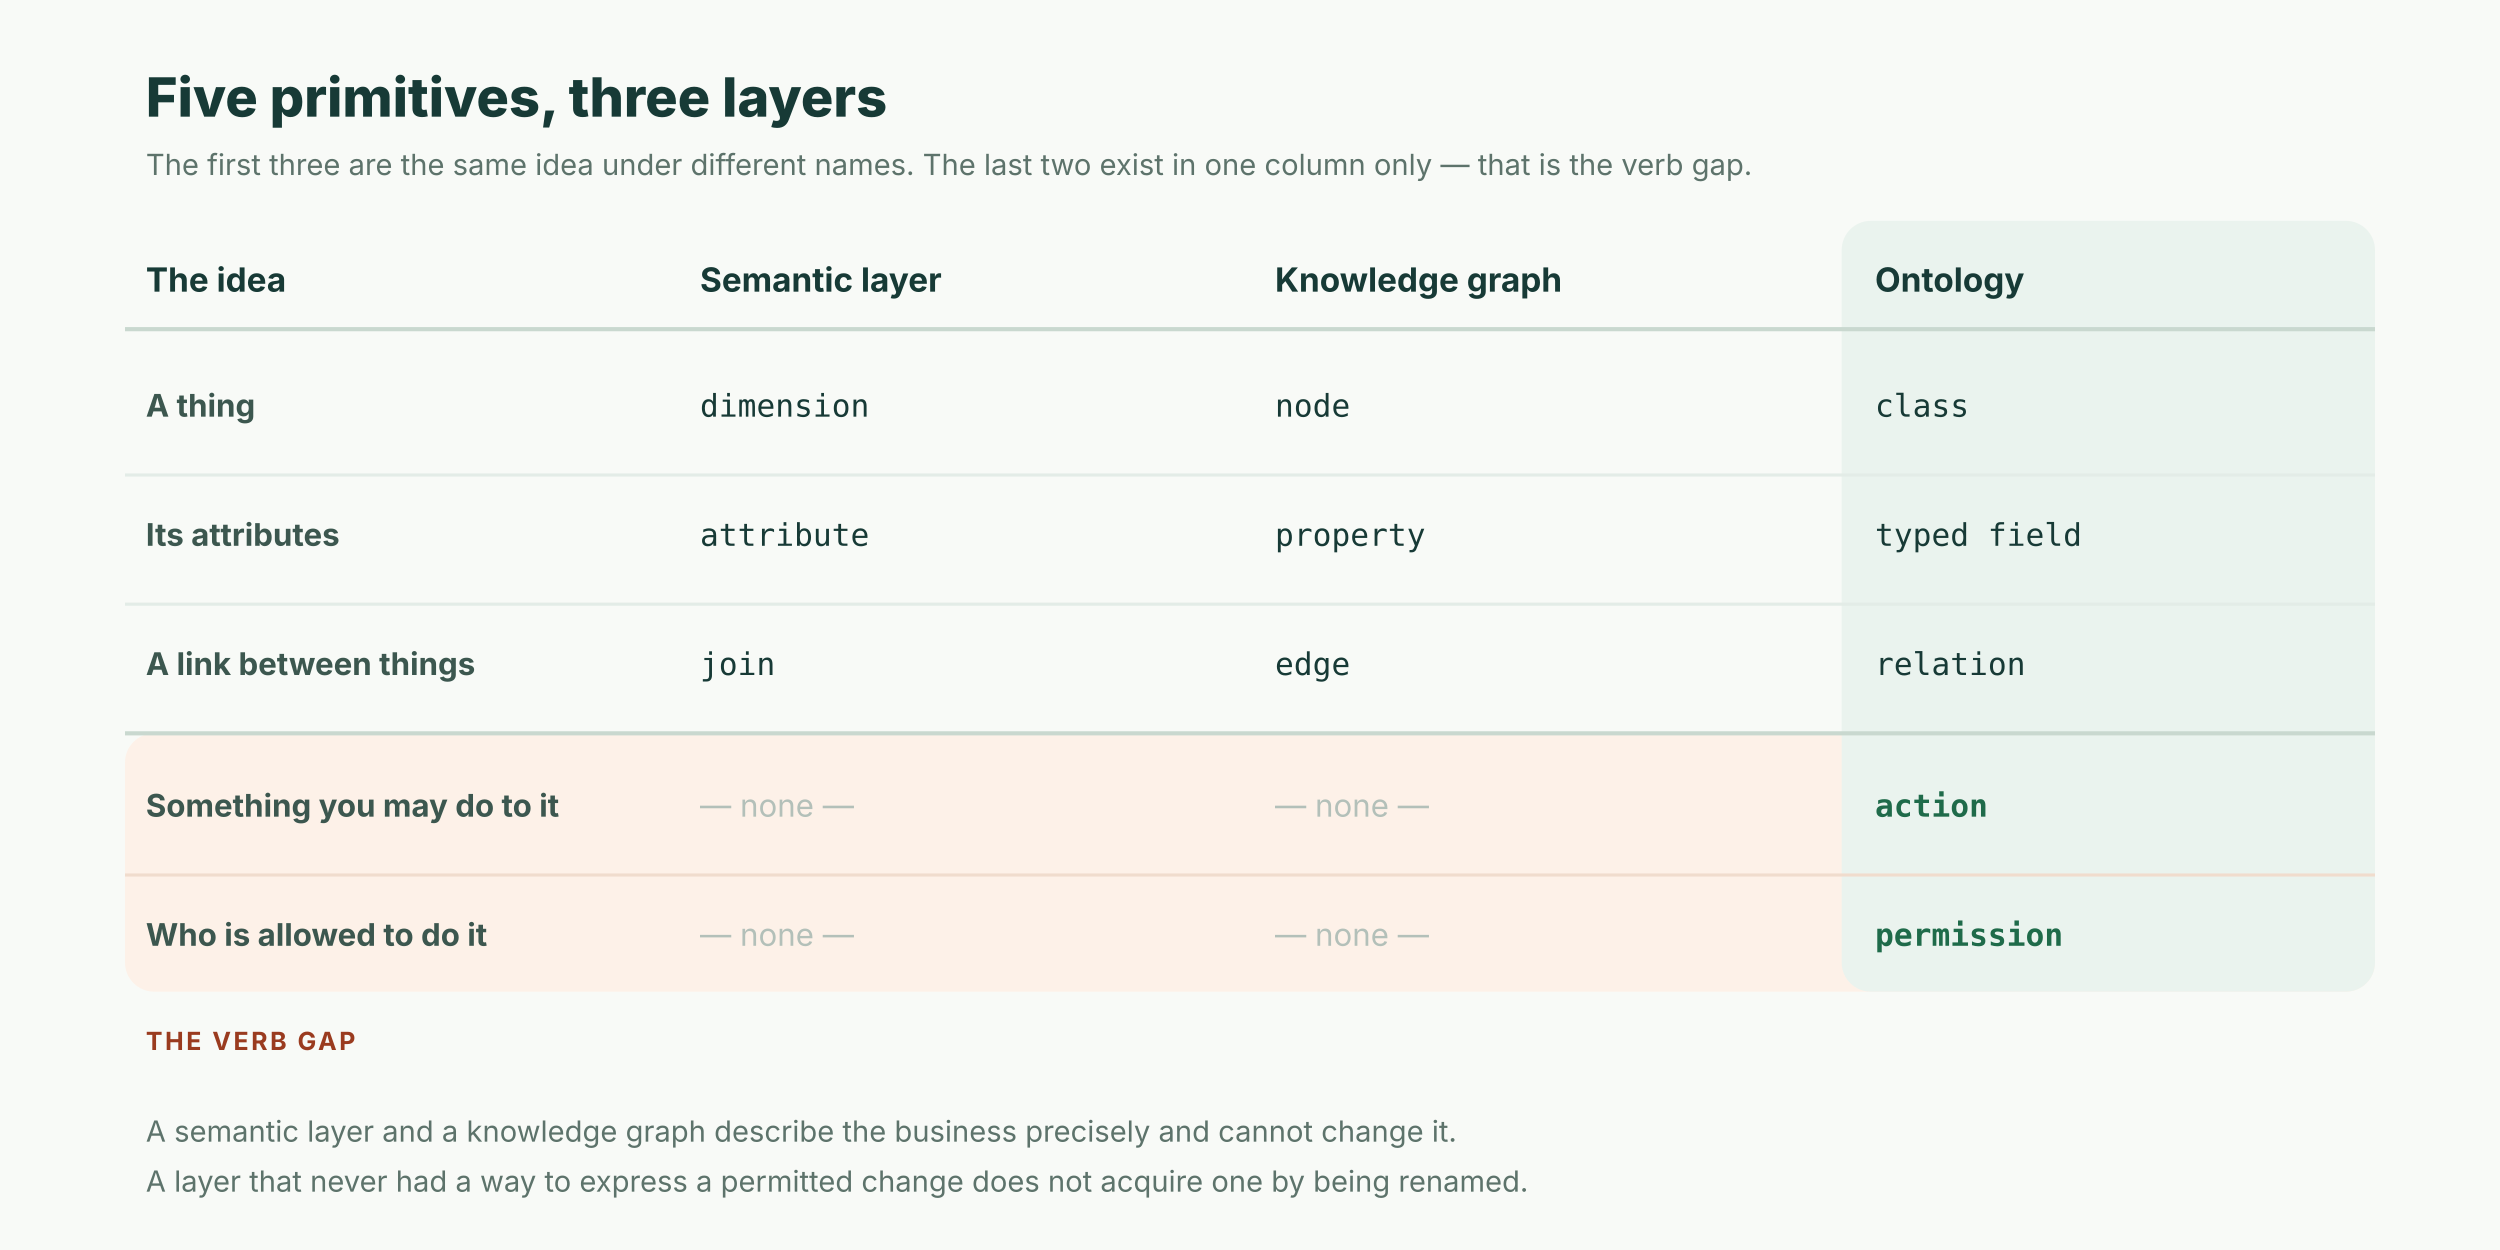
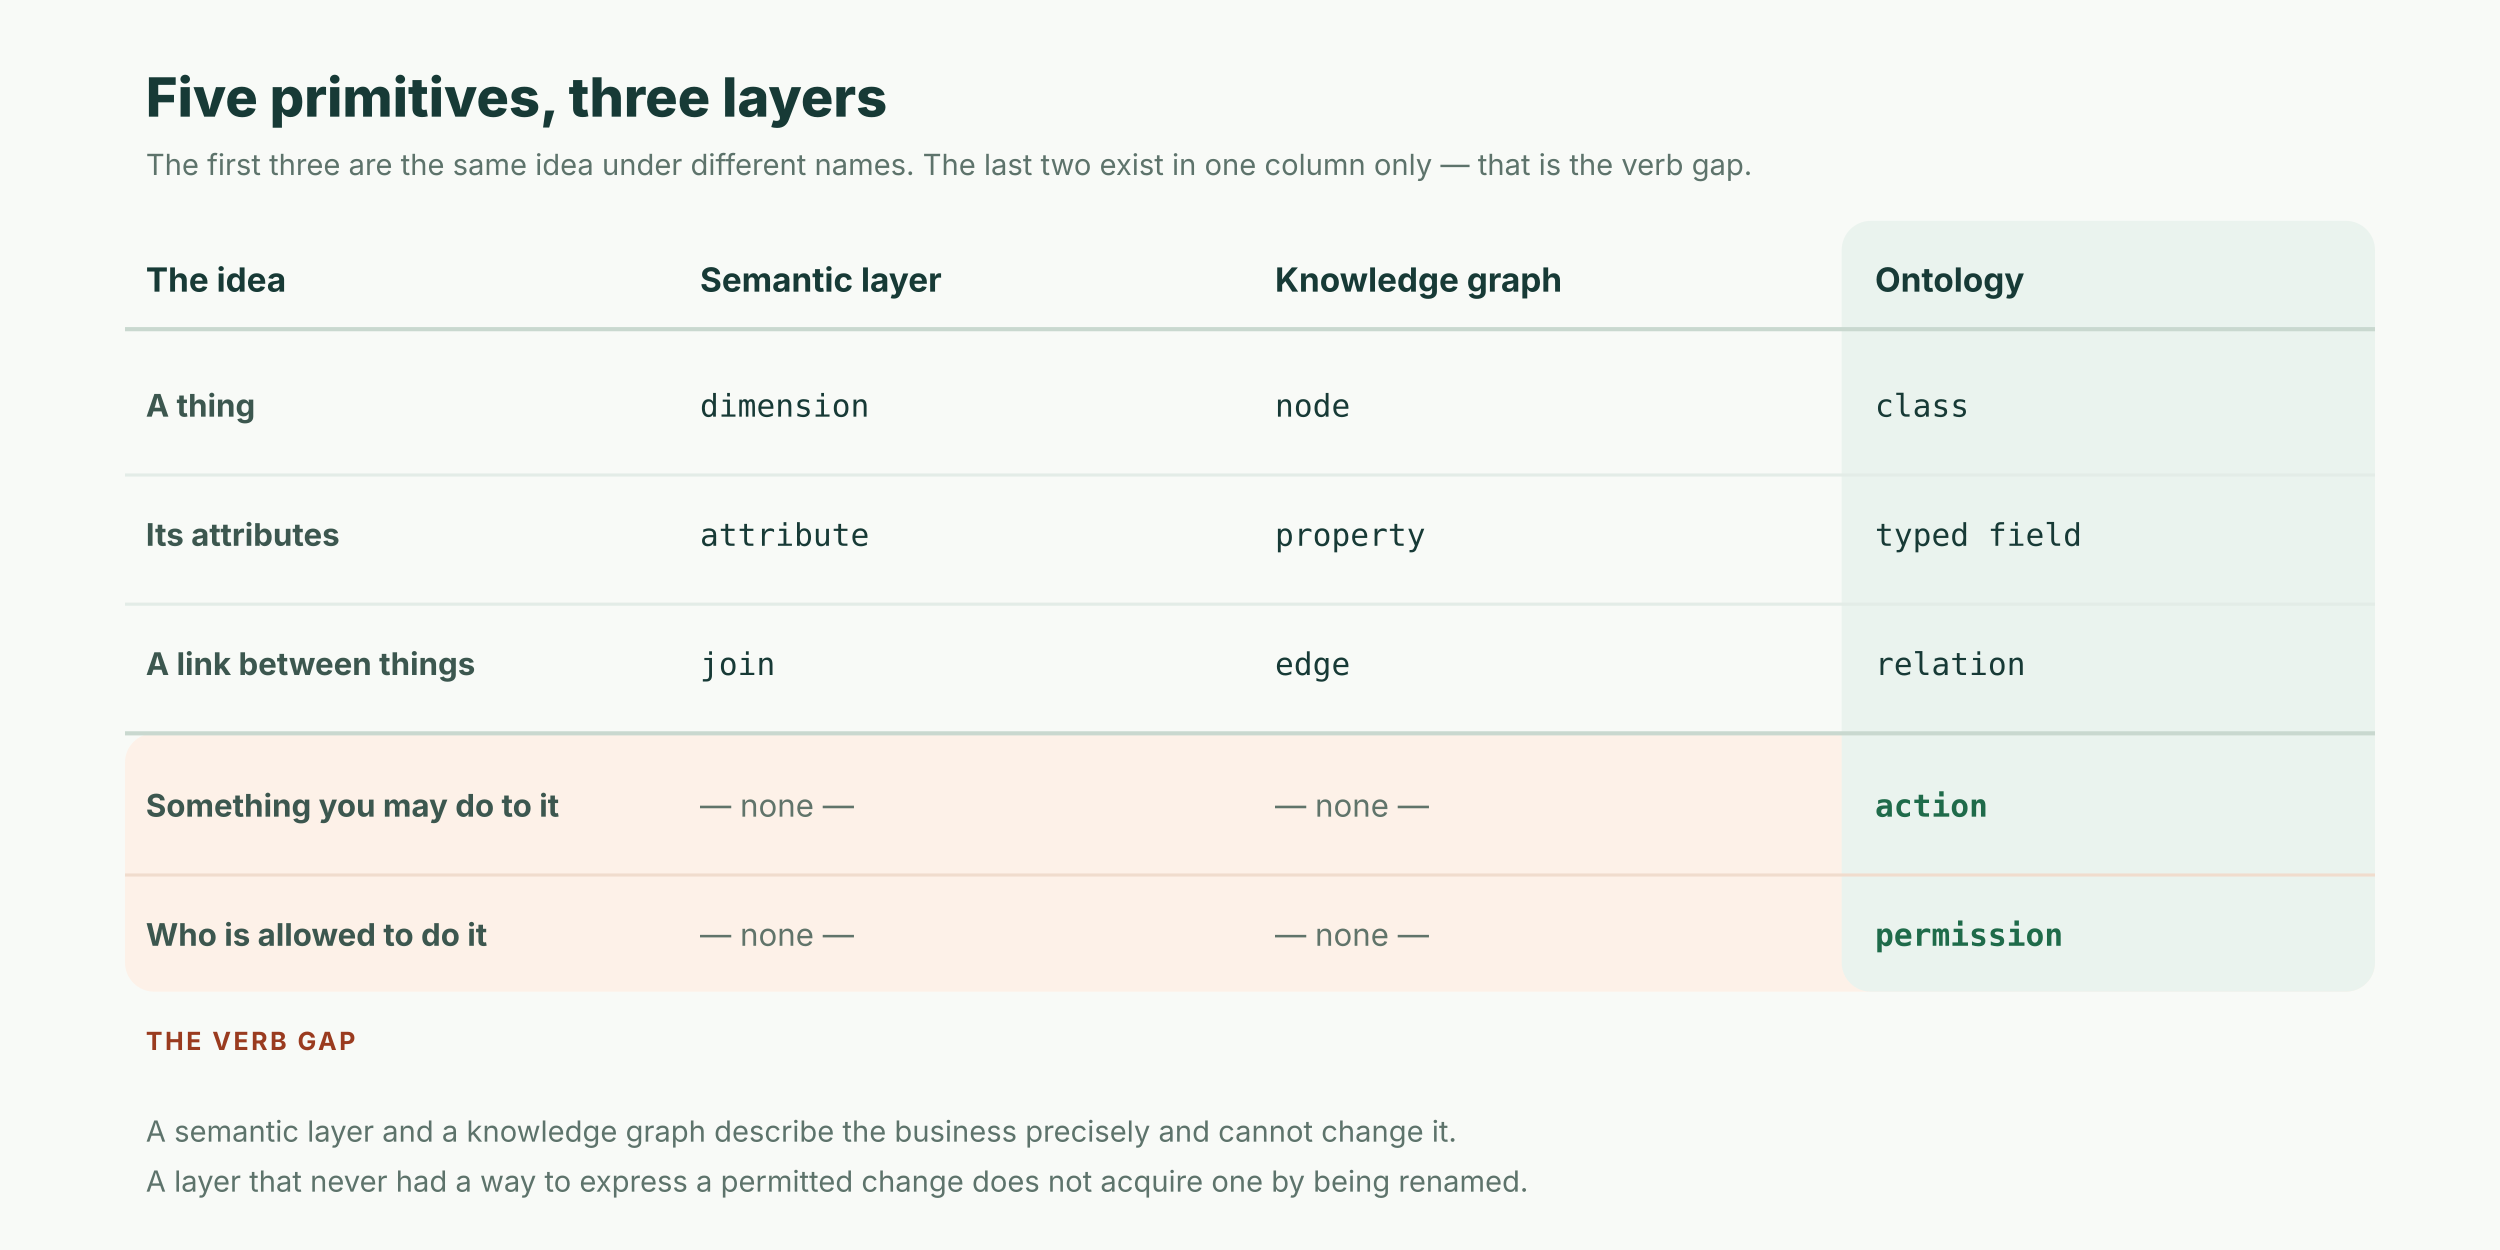
<svg xmlns="http://www.w3.org/2000/svg" viewBox="0 0 1200 600" role="img" aria-label="A matrix of five primitives across three layers: a thing, its attributes and links appear in all three under different names, while actions and permissions appear only in the ontology column">
  <defs>
    <style>
      text{font-family:-apple-system,BlinkMacSystemFont,"Segoe UI",sans-serif;fill:#173a36}
      .tiny{font-size:14px;fill:#5d736b}
      .head{font-size:16px;font-weight:740}
      .idea{font-size:15px;font-weight:660;fill:#3c574f}
      .cell{font-size:15px}
      .mono{font-family:ui-monospace,SFMono-Regular,Menlo,monospace}
-       .none{font-size:15px;fill:#b3c0b9}
+       .none{font-size:15px;fill:#60746a}
      .gapcap{font-size:12px;font-weight:740;letter-spacing:.1em;fill:#9a3b1f}
    </style>
  </defs>
  <rect width="1200" height="600" fill="#f8faf7" />
  <text x="70" y="56" font-size="26" font-weight="780">Five primitives, three layers</text>
  <text x="70" y="84" class="tiny">The first three are the same idea under different names. The last two exist in one column only — that is the verb gap.</text>
  <rect x="60" y="352" width="1080" height="124" rx="14" fill="#fdf1e8" />
  <rect x="884" y="106" width="256" height="370" rx="14" fill="#eaf3ee" />
  <g class="head">
    <text x="70" y="140">The idea</text>
    <text x="336" y="140">Semantic layer</text>
    <text x="612" y="140">Knowledge graph</text>
    <text x="900" y="140">Ontology</text>
  </g>
  <line x1="60" y1="158" x2="1140" y2="158" stroke="#c9d8cf" stroke-width="2" />
  <g transform="translate(0 200)">
    <text x="70" class="idea">A thing</text>
    <text x="336" class="cell mono">dimension</text>
    <text x="612" class="cell mono">node</text>
    <text x="900" class="cell mono">class</text>
  </g>
  <line x1="60" y1="228" x2="1140" y2="228" stroke="#e3ece7" stroke-width="1.5" />
  <g transform="translate(0 262)">
    <text x="70" class="idea">Its attributes</text>
    <text x="336" class="cell mono">attribute</text>
    <text x="612" class="cell mono">property</text>
    <text x="900" class="cell mono">typed field</text>
  </g>
  <line x1="60" y1="290" x2="1140" y2="290" stroke="#e3ece7" stroke-width="1.5" />
  <g transform="translate(0 324)">
    <text x="70" class="idea">A link between things</text>
    <text x="336" class="cell mono">join</text>
    <text x="612" class="cell mono">edge</text>
    <text x="900" class="cell mono">relation</text>
  </g>
  <line x1="60" y1="352" x2="1140" y2="352" stroke="#c9d8cf" stroke-width="2" />
  <g transform="translate(0 392)">
    <text x="70" class="idea">Something you may do to it</text>
    <text x="336" class="none">— none —</text>
    <text x="612" class="none">— none —</text>
    <text x="900" class="cell mono" font-weight="700" style="fill:#1f6b4a">action</text>
  </g>
  <line x1="60" y1="420" x2="1140" y2="420" stroke="#f0dccd" stroke-width="1.5" />
  <g transform="translate(0 454)">
    <text x="70" class="idea">Who is allowed to do it</text>
    <text x="336" class="none">— none —</text>
    <text x="612" class="none">— none —</text>
    <text x="900" class="cell mono" font-weight="700" style="fill:#1f6b4a">permission</text>
  </g>
  <text x="70" y="504" class="gapcap">THE VERB GAP</text>
  <text x="70" y="548" class="tiny">A semantic layer and a knowledge graph describe the business precisely and cannot change it.</text>
  <text x="70" y="572" class="tiny">A layer that never had a way to express a permitted change does not acquire one by being renamed.</text>
</svg>
